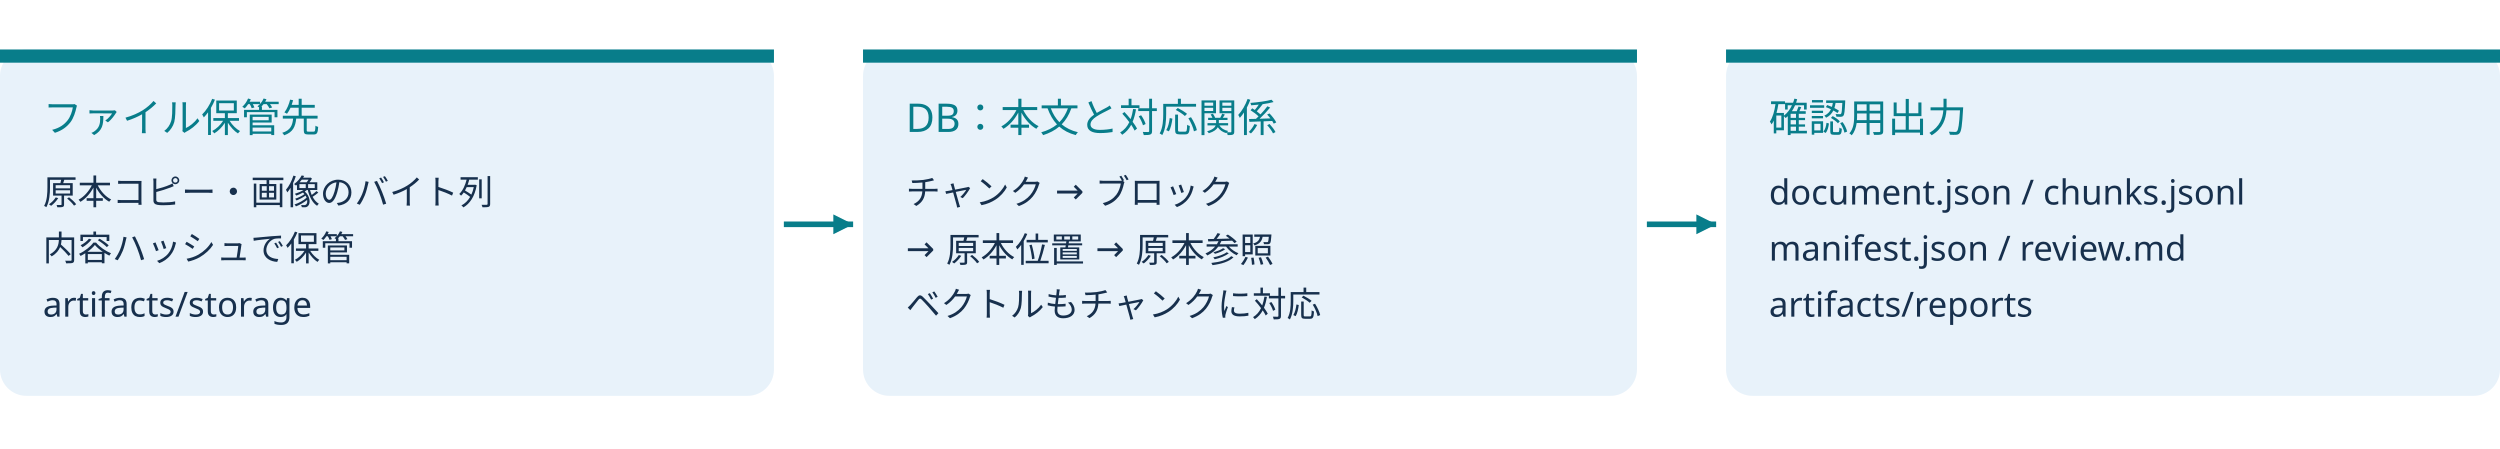
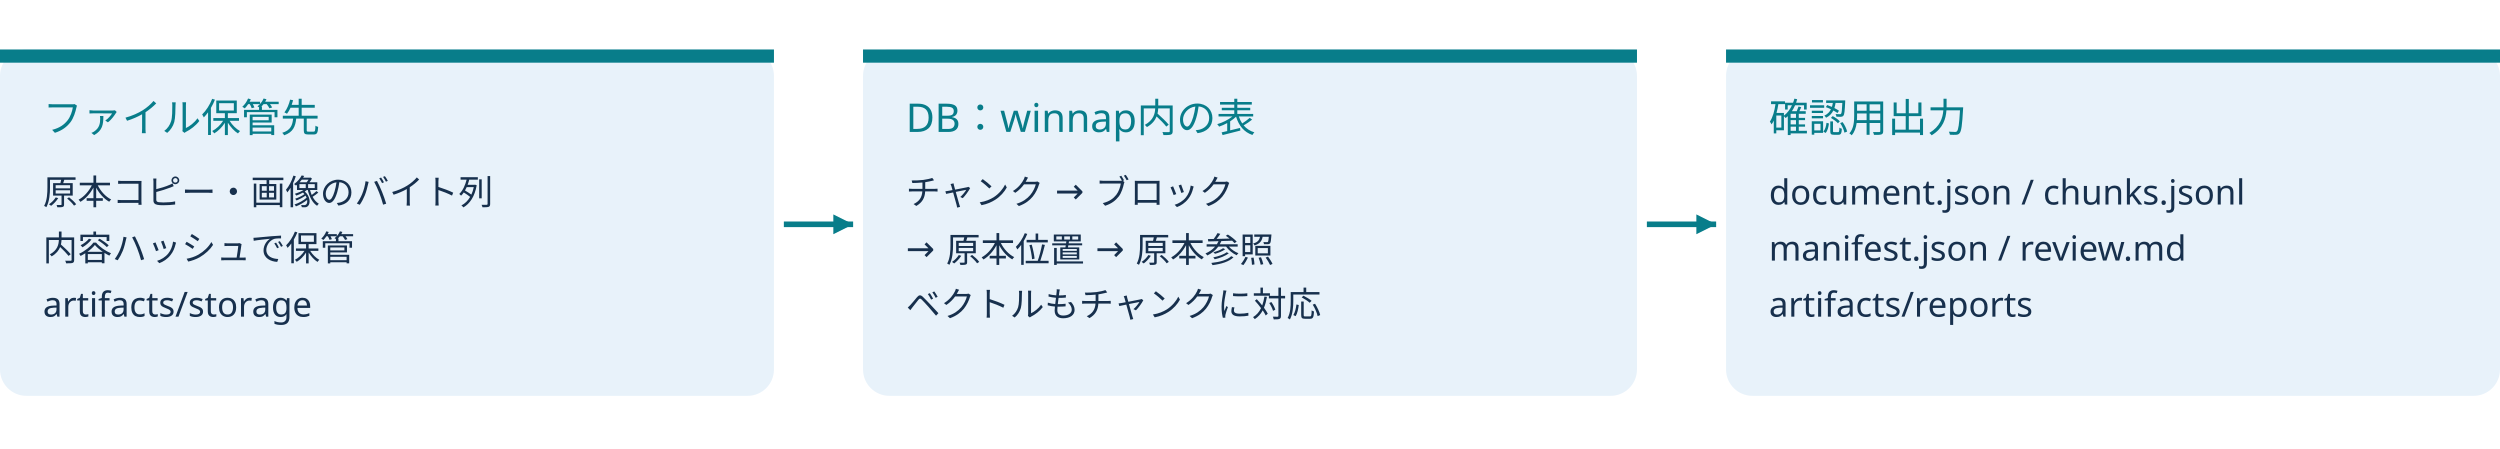
<svg xmlns="http://www.w3.org/2000/svg" width="757.89" height="136" preserveAspectRatio="xMinYMin meet" viewBox="0 0 757 136" version="1.0" fill-rule="evenodd">
  <clipPath id="clip">
    <rect x="0" y="0" width="757.89" height="136" />
  </clipPath>
  <g id="group" transform="scale(1,-1) translate(0,-136)" style="clip-path: url(#clip)">
    <g transform="">
      <rect x="0.0" y="16" width="234.63" height="105" rx="8" ry="8" style="stroke: none; stroke-linecap: butt; stroke-width: 1; fill: rgb(91%,95%,98%); fill-rule: evenodd;" />
      <rect x="0.0" y="117" width="234.63" height="4" style="stroke: none; stroke-linecap: butt; stroke-width: 1; fill: rgb(3%,49%,54%); fill-rule: evenodd;" />
      <text x="13.0" y="96" style="font-family: 'Arial Unicode MS', 'Hiragino Kaku Gothic ProN', sans-serif; font-size: 12px;fill: rgb(3%,49%,54%); stroke:none;" transform="translate(0,192) scale(1,-1)">ファイル保管先</text>
      <text x="13.0" y="74" style="font-family: 'Arial Unicode MS', 'Hiragino Kaku Gothic ProN', sans-serif; font-size: 10.5px;fill: rgb(9%,19%,30%); stroke:none;" transform="translate(0,148) scale(1,-1)">原本コピー・画像のバイト列</text>
      <text x="13.0" y="57" style="font-family: 'Arial Unicode MS', 'Hiragino Kaku Gothic ProN', sans-serif; font-size: 10.5px;fill: rgb(9%,19%,30%); stroke:none;" transform="translate(0,114) scale(1,-1)">内容ハッシュで保管</text>
      <text x="13.0" y="40" style="font-family: 'Arial Unicode MS', 'Hiragino Kaku Gothic ProN', sans-serif; font-size: 10.5px;fill: rgb(9%,19%,30%); stroke:none;" transform="translate(0,80) scale(1,-1)">artifacts/storage</text>
      <path d="M 237.63,68 L 258.63,68 Z" style="stroke: rgb(3%,49%,54%); stroke-linecap: butt; stroke-width: 1.7;" />
      <polygon points="258.63 68, 252.63 71, 252.63 65" style="stroke: none; stroke-linecap: butt; stroke-width: 1; fill: rgb(3%,49%,54%); fill-rule: evenodd;" />
      <rect x="261.63" y="16" width="234.63" height="105" rx="8" ry="8" style="stroke: none; stroke-linecap: butt; stroke-width: 1; fill: rgb(91%,95%,98%); fill-rule: evenodd;" />
      <rect x="261.63" y="117" width="234.63" height="4" style="stroke: none; stroke-linecap: butt; stroke-width: 1; fill: rgb(3%,49%,54%); fill-rule: evenodd;" />
-       <text x="274.63" y="96" style="font-family: 'Arial Unicode MS', 'Hiragino Kaku Gothic ProN', sans-serif; font-size: 12px;fill: rgb(3%,49%,54%); stroke:none;" transform="translate(0,192) scale(1,-1)">DB：本文と対応関係</text>
+       <text x="274.63" y="96" style="font-family: 'Arial Unicode MS', 'Hiragino Kaku Gothic ProN', sans-serif; font-size: 12px;fill: rgb(3%,49%,54%); stroke:none;" transform="translate(0,192) scale(1,-1)">DB：winnap内の表</text>
      <text x="274.63" y="74" style="font-family: 'Arial Unicode MS', 'Hiragino Kaku Gothic ProN', sans-serif; font-size: 10.5px;fill: rgb(9%,19%,30%); stroke:none;" transform="translate(0,148) scale(1,-1)">チャンク → ブロック</text>
      <text x="274.63" y="57" style="font-family: 'Arial Unicode MS', 'Hiragino Kaku Gothic ProN', sans-serif; font-size: 10.5px;fill: rgb(9%,19%,30%); stroke:none;" transform="translate(0,114) scale(1,-1)">→ 原本位置 → 原本参照</text>
      <text x="274.63" y="40" style="font-family: 'Arial Unicode MS', 'Hiragino Kaku Gothic ProN', sans-serif; font-size: 10.5px;fill: rgb(9%,19%,30%); stroke:none;" transform="translate(0,80) scale(1,-1)">ベクトルもチャンクに対応</text>
      <path d="M 499.26,68 L 520.26,68 Z" style="stroke: rgb(3%,49%,54%); stroke-linecap: butt; stroke-width: 1.7;" />
      <polygon points="520.26 68, 514.26 71, 514.26 65" style="stroke: none; stroke-linecap: butt; stroke-width: 1; fill: rgb(3%,49%,54%); fill-rule: evenodd;" />
      <rect x="523.26" y="16" width="234.63" height="105" rx="8" ry="8" style="stroke: none; stroke-linecap: butt; stroke-width: 1; fill: rgb(91%,95%,98%); fill-rule: evenodd;" />
      <rect x="523.26" y="117" width="234.63" height="4" style="stroke: none; stroke-linecap: butt; stroke-width: 1; fill: rgb(3%,49%,54%); fill-rule: evenodd;" />
      <text x="536.26" y="96" style="font-family: 'Arial Unicode MS', 'Hiragino Kaku Gothic ProN', sans-serif; font-size: 12px;fill: rgb(3%,49%,54%); stroke:none;" transform="translate(0,192) scale(1,-1)">確認用出力</text>
      <text x="536.26" y="74" style="font-family: 'Arial Unicode MS', 'Hiragino Kaku Gothic ProN', sans-serif; font-size: 10.5px;fill: rgb(9%,19%,30%); stroke:none;" transform="translate(0,148) scale(1,-1)">document.json / chunks.jsonl</text>
      <text x="536.26" y="57" style="font-family: 'Arial Unicode MS', 'Hiragino Kaku Gothic ProN', sans-serif; font-size: 10.5px;fill: rgb(9%,19%,30%); stroke:none;" transform="translate(0,114) scale(1,-1)">manifest.json / review.md</text>
      <text x="536.26" y="40" style="font-family: 'Arial Unicode MS', 'Hiragino Kaku Gothic ProN', sans-serif; font-size: 10.5px;fill: rgb(9%,19%,30%); stroke:none;" transform="translate(0,80) scale(1,-1)">artifacts/reports</text>
    </g>
  </g>
</svg>
